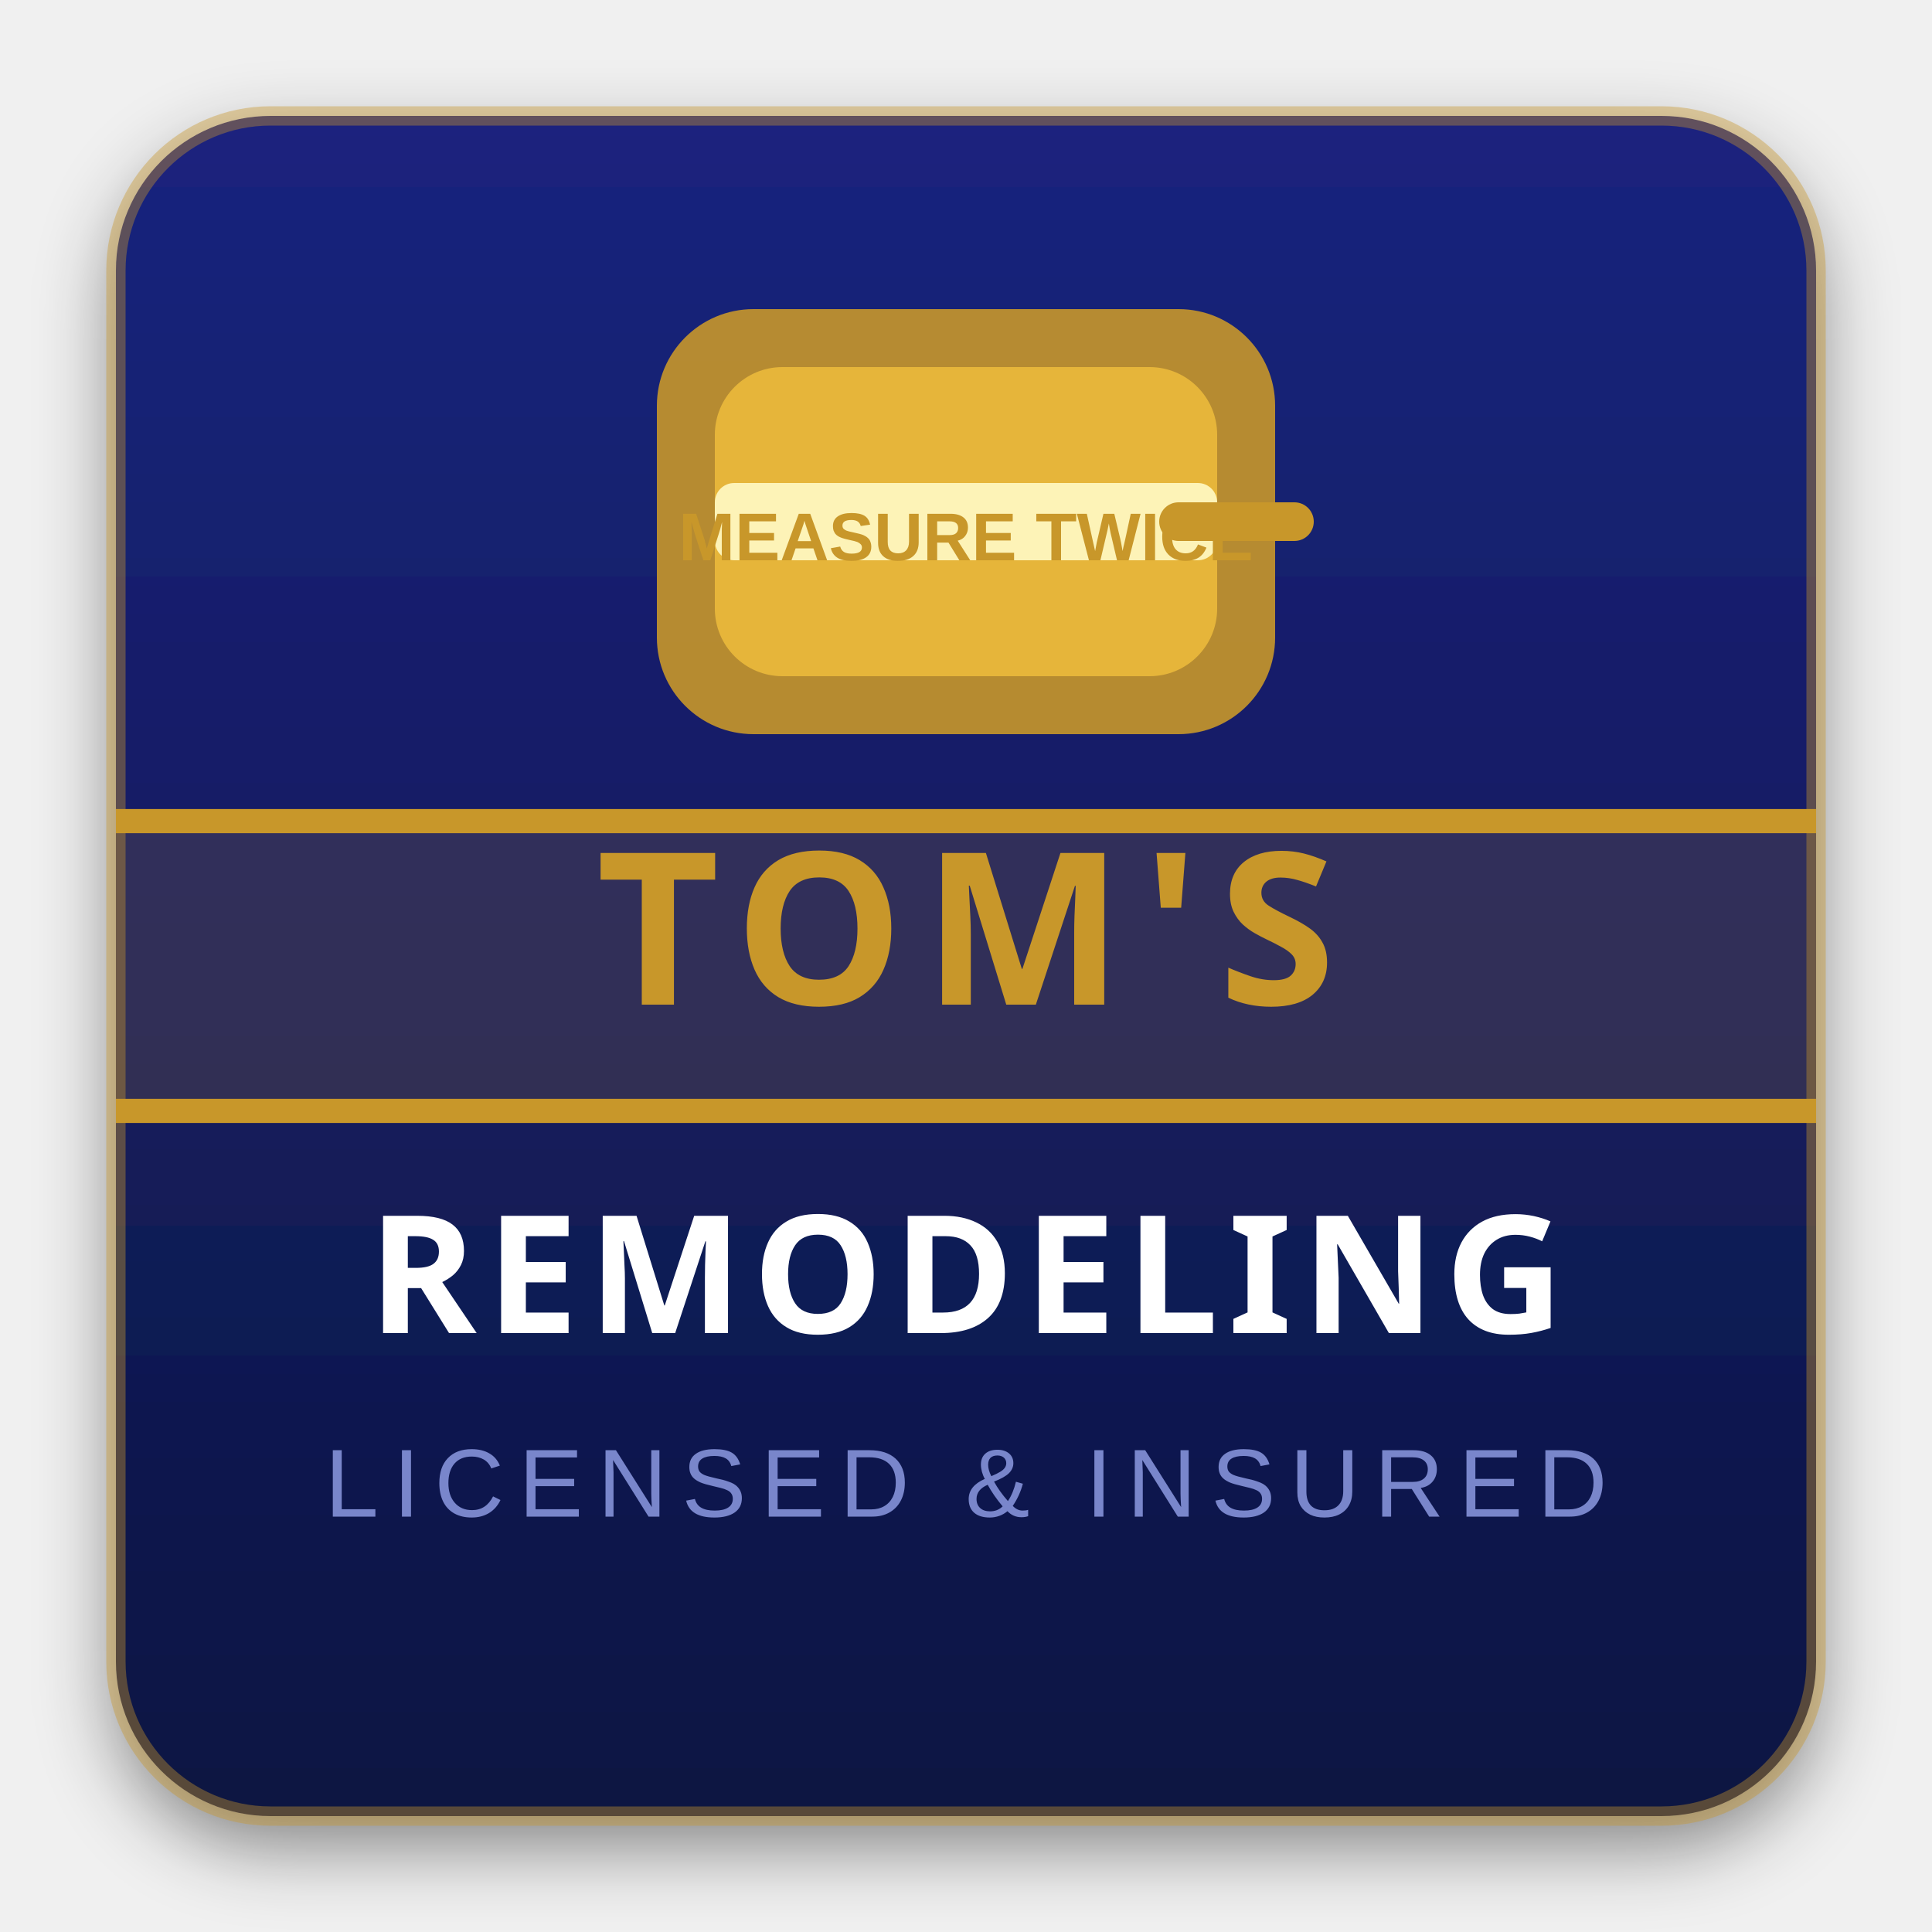
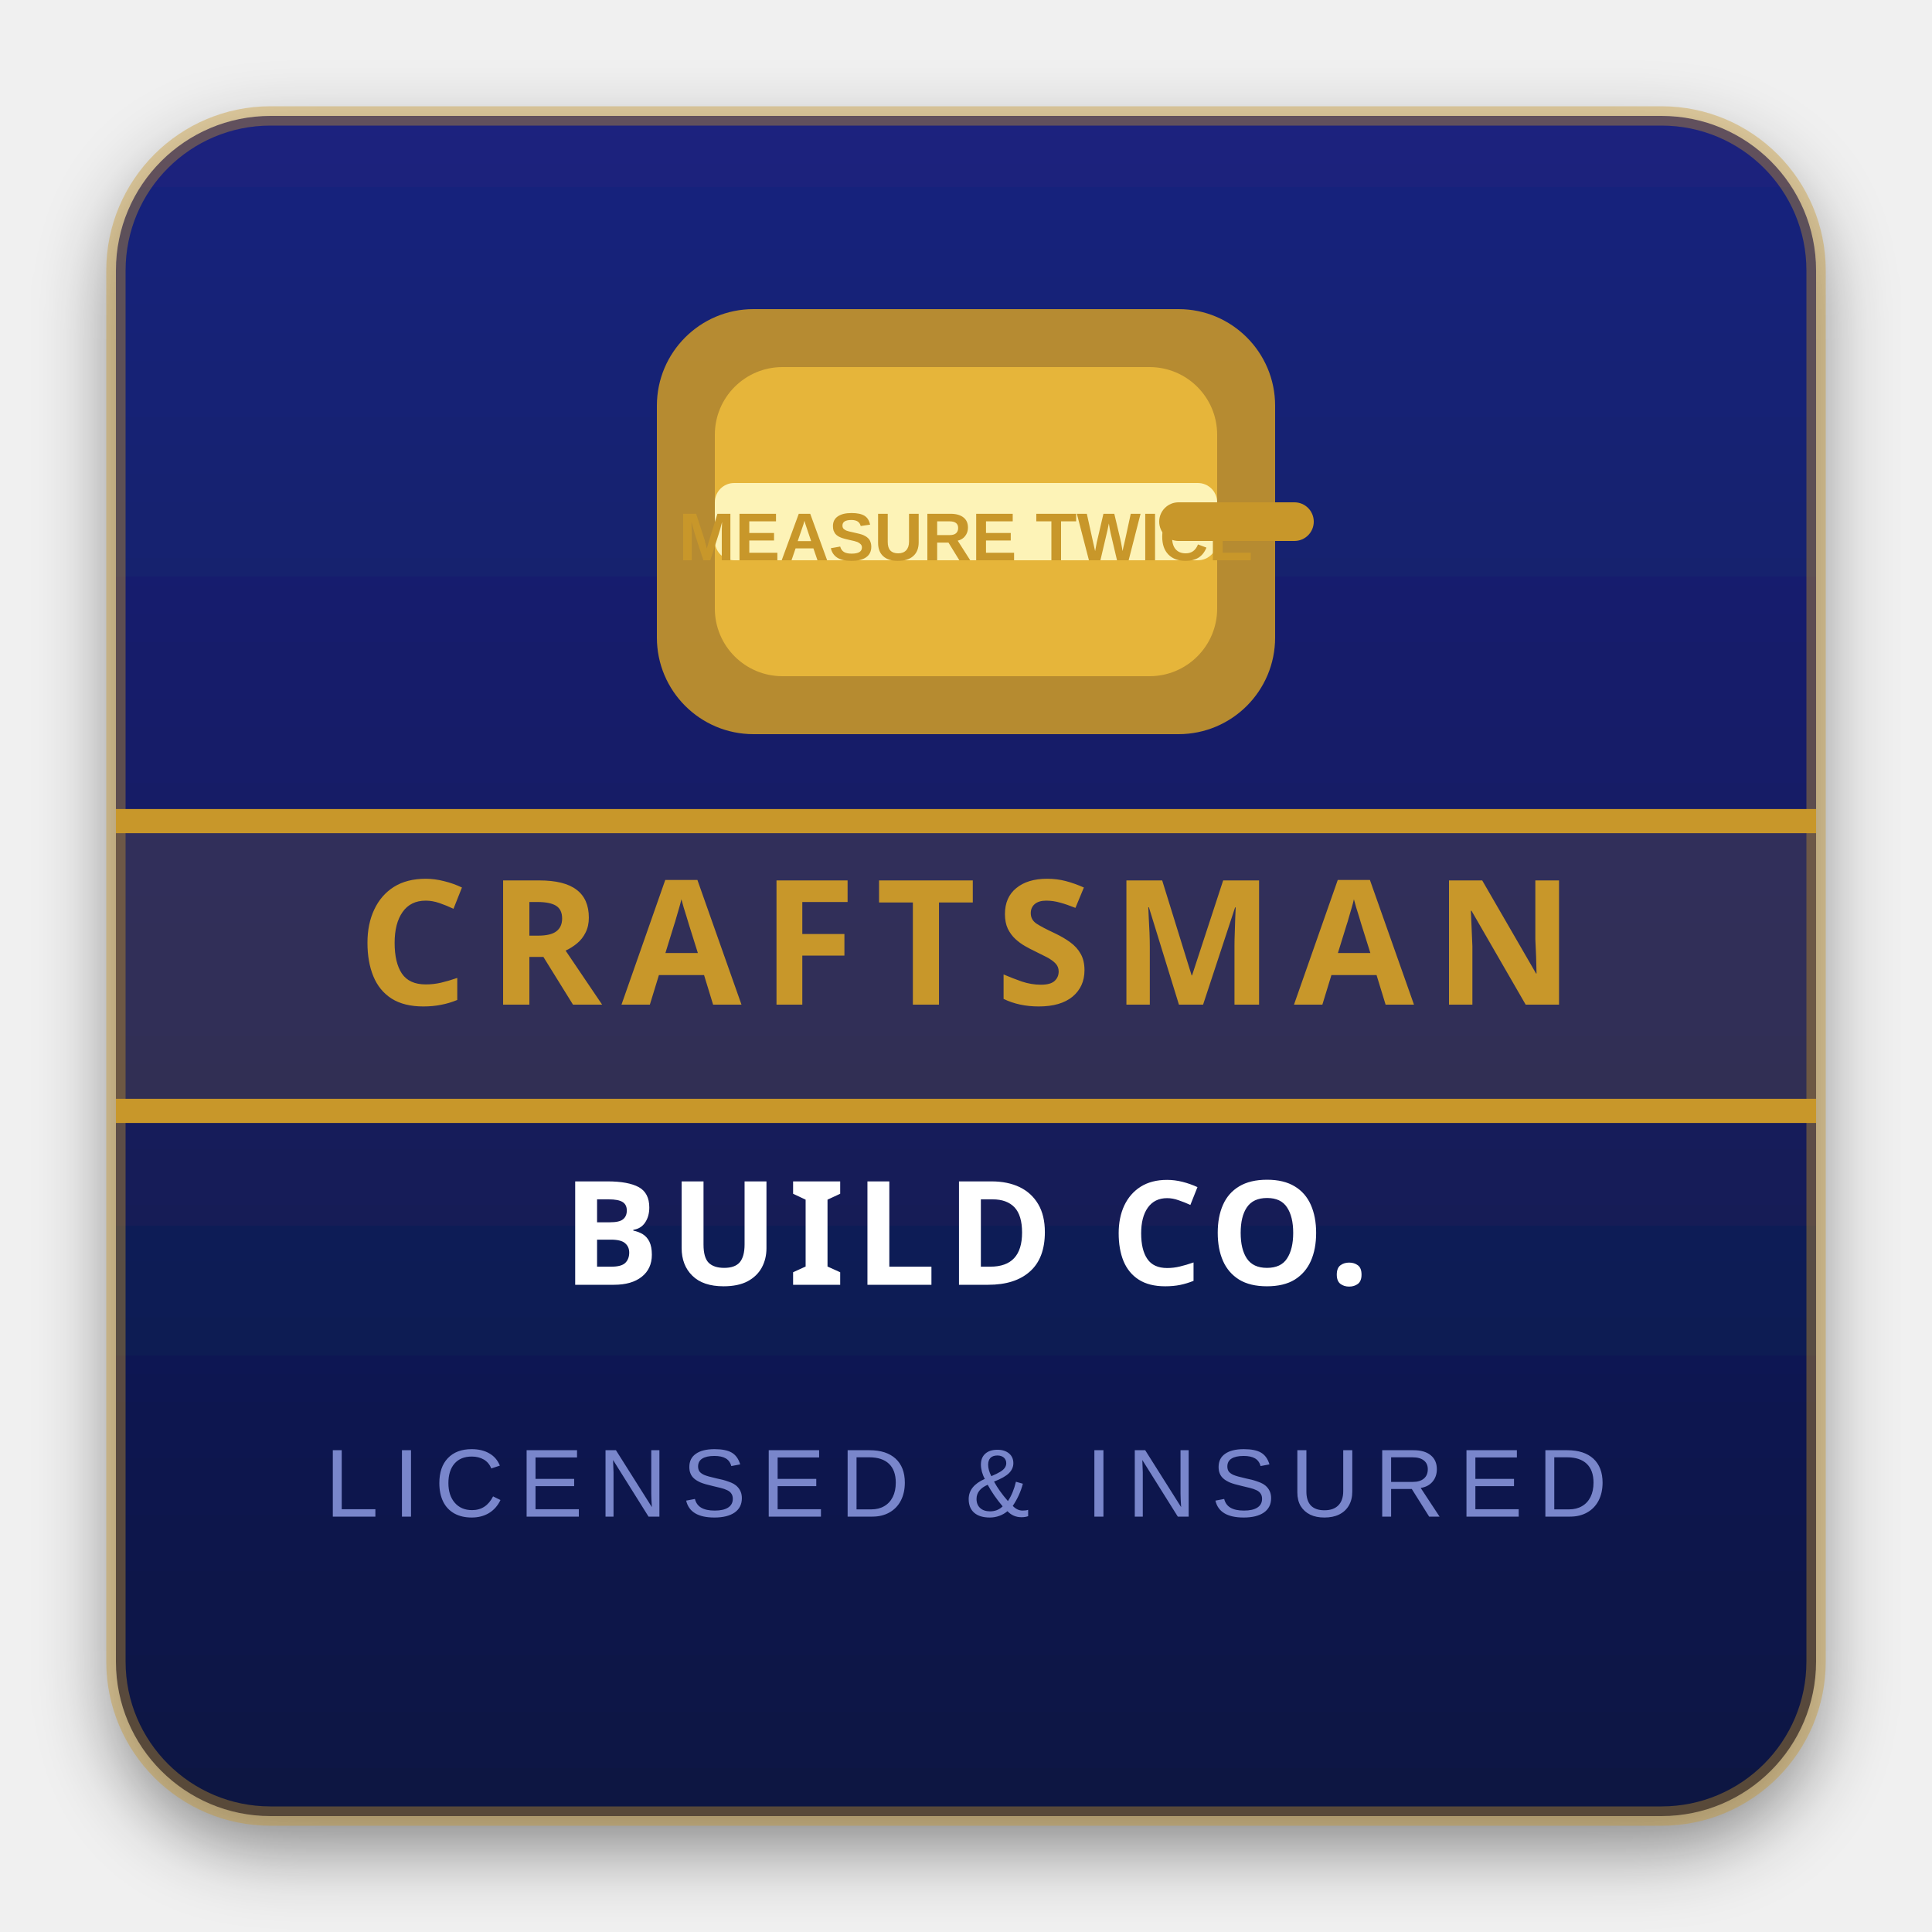
<svg xmlns="http://www.w3.org/2000/svg" viewBox="0 0 200 200" width="200" height="200">
  <defs>
    <filter id="ts">
      <feDropShadow dx="0" dy="3" stdDeviation="4" flood-color="#00000077" />
    </filter>
    <linearGradient id="tg1" x1="0%" y1="0%" x2="0%" y2="100%">
      <stop offset="0%" style="stop-color:#1A237E" />
      <stop offset="100%" style="stop-color:#0D1642" />
    </linearGradient>
  </defs>
  <rect x="12" y="12" width="176" height="176" rx="16" fill="url(#tg1)" filter="url(#ts)" />
  <rect x="12" y="85" width="176" height="30" fill="#C8972A" opacity="0.15" />
  <line x1="12" y1="85" x2="188" y2="85" stroke="#C8972A" stroke-width="2.5" />
  <line x1="12" y1="115" x2="188" y2="115" stroke="#C8972A" stroke-width="2.5" />
  <rect x="68" y="32" width="64" height="44" rx="10" fill="#C8972A" opacity="0.9" />
  <rect x="74" y="38" width="52" height="32" rx="7" fill="#E6B53A" />
  <rect x="74" y="50" width="52" height="8" rx="2" fill="#FFF9C4" opacity="0.9" />
  <text x="100" y="58" font-family="Arial,sans-serif" font-size="7" fill="#C8972A" text-anchor="middle" font-weight="700">MEASURE TWICE</text>
  <rect x="120" y="52" width="16" height="4" rx="2" fill="#C8972A" />
-   <text x="100" y="104" font-family="Arial Black,sans-serif" font-size="22" font-weight="900" fill="#C8972A" text-anchor="middle" letter-spacing="2">TOM'S</text>
-   <text x="100" y="138" font-family="Arial Black,sans-serif" font-size="17" font-weight="900" fill="white" text-anchor="middle" letter-spacing="1">REMODELING</text>
+   <text x="100" y="104" font-family="Arial Black,sans-serif" font-size="18" font-weight="900" fill="#C8972A" text-anchor="middle" letter-spacing="2">CRAFTSMAN</text>
+   <text x="100" y="133" font-family="Arial Black,sans-serif" font-size="15" font-weight="900" fill="white" text-anchor="middle" letter-spacing="1">BUILD CO.</text>
  <text x="100" y="157" font-family="Arial,sans-serif" font-size="10" fill="#7986CB" text-anchor="middle" letter-spacing="1.5">LICENSED &amp; INSURED</text>
  <rect x="12" y="12" width="176" height="176" rx="16" fill="none" stroke="#C8972A" stroke-width="2" opacity="0.4" />
</svg>
